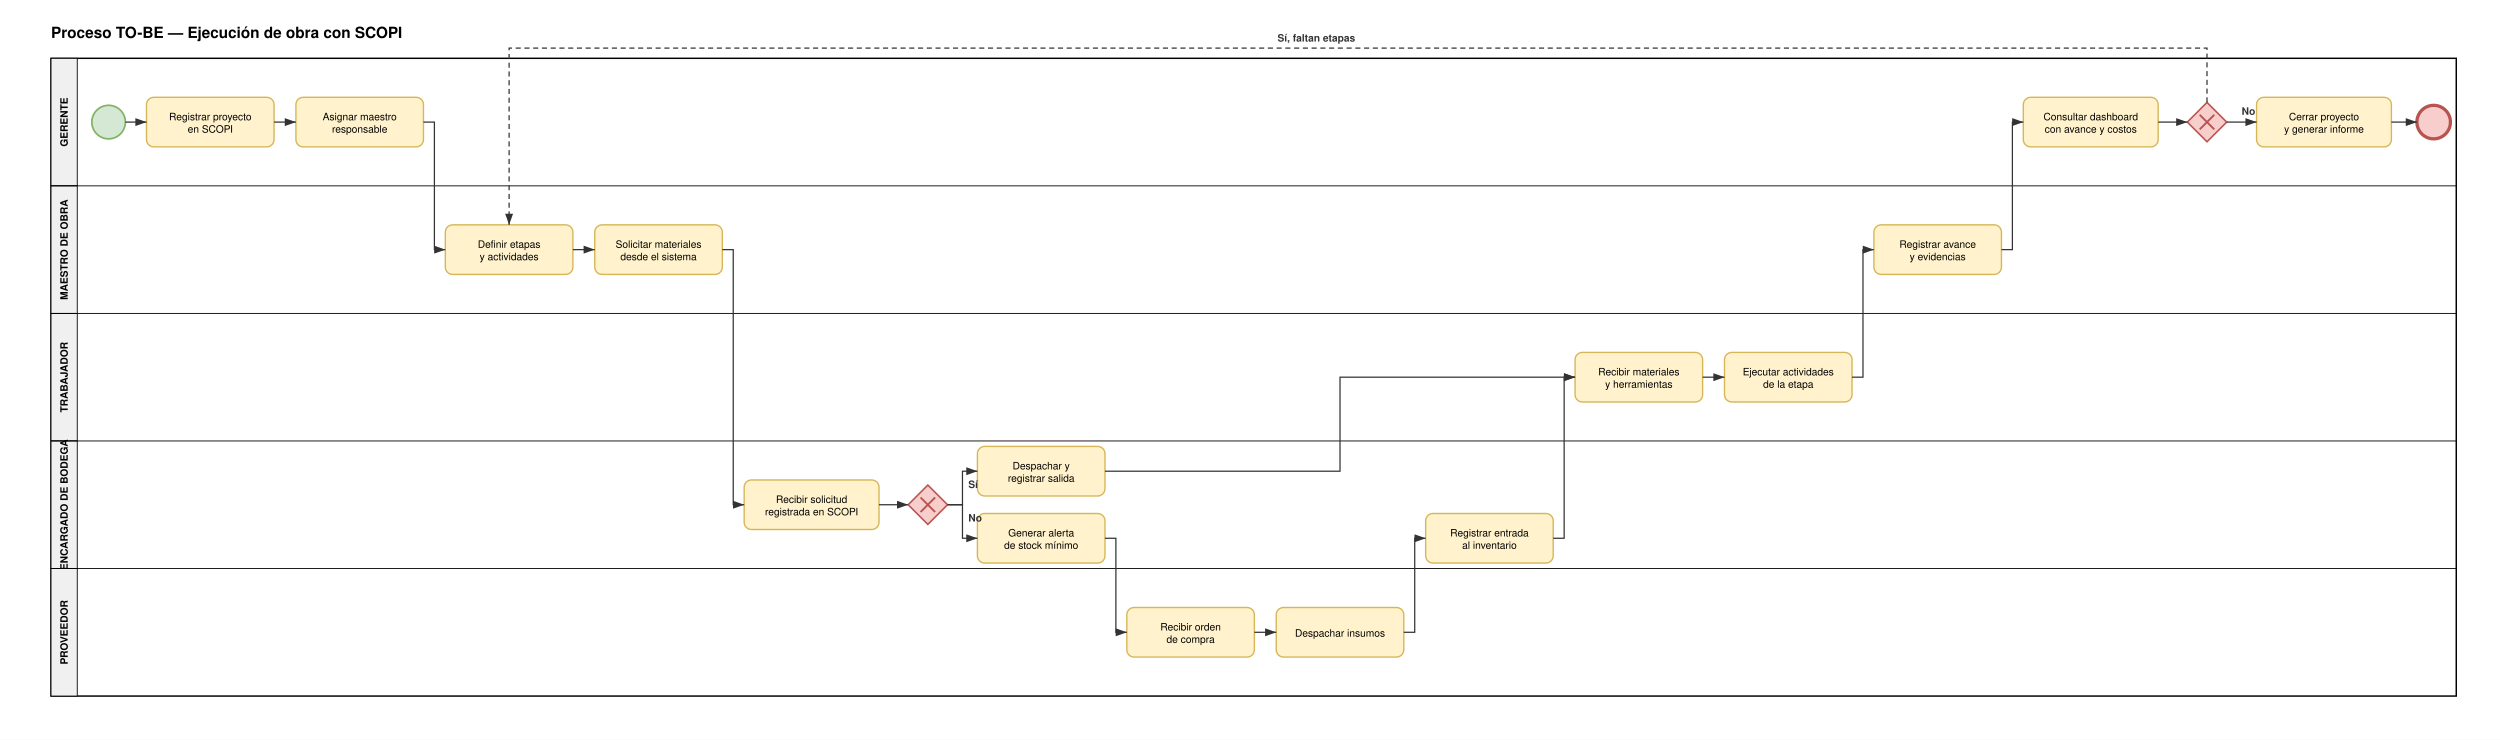
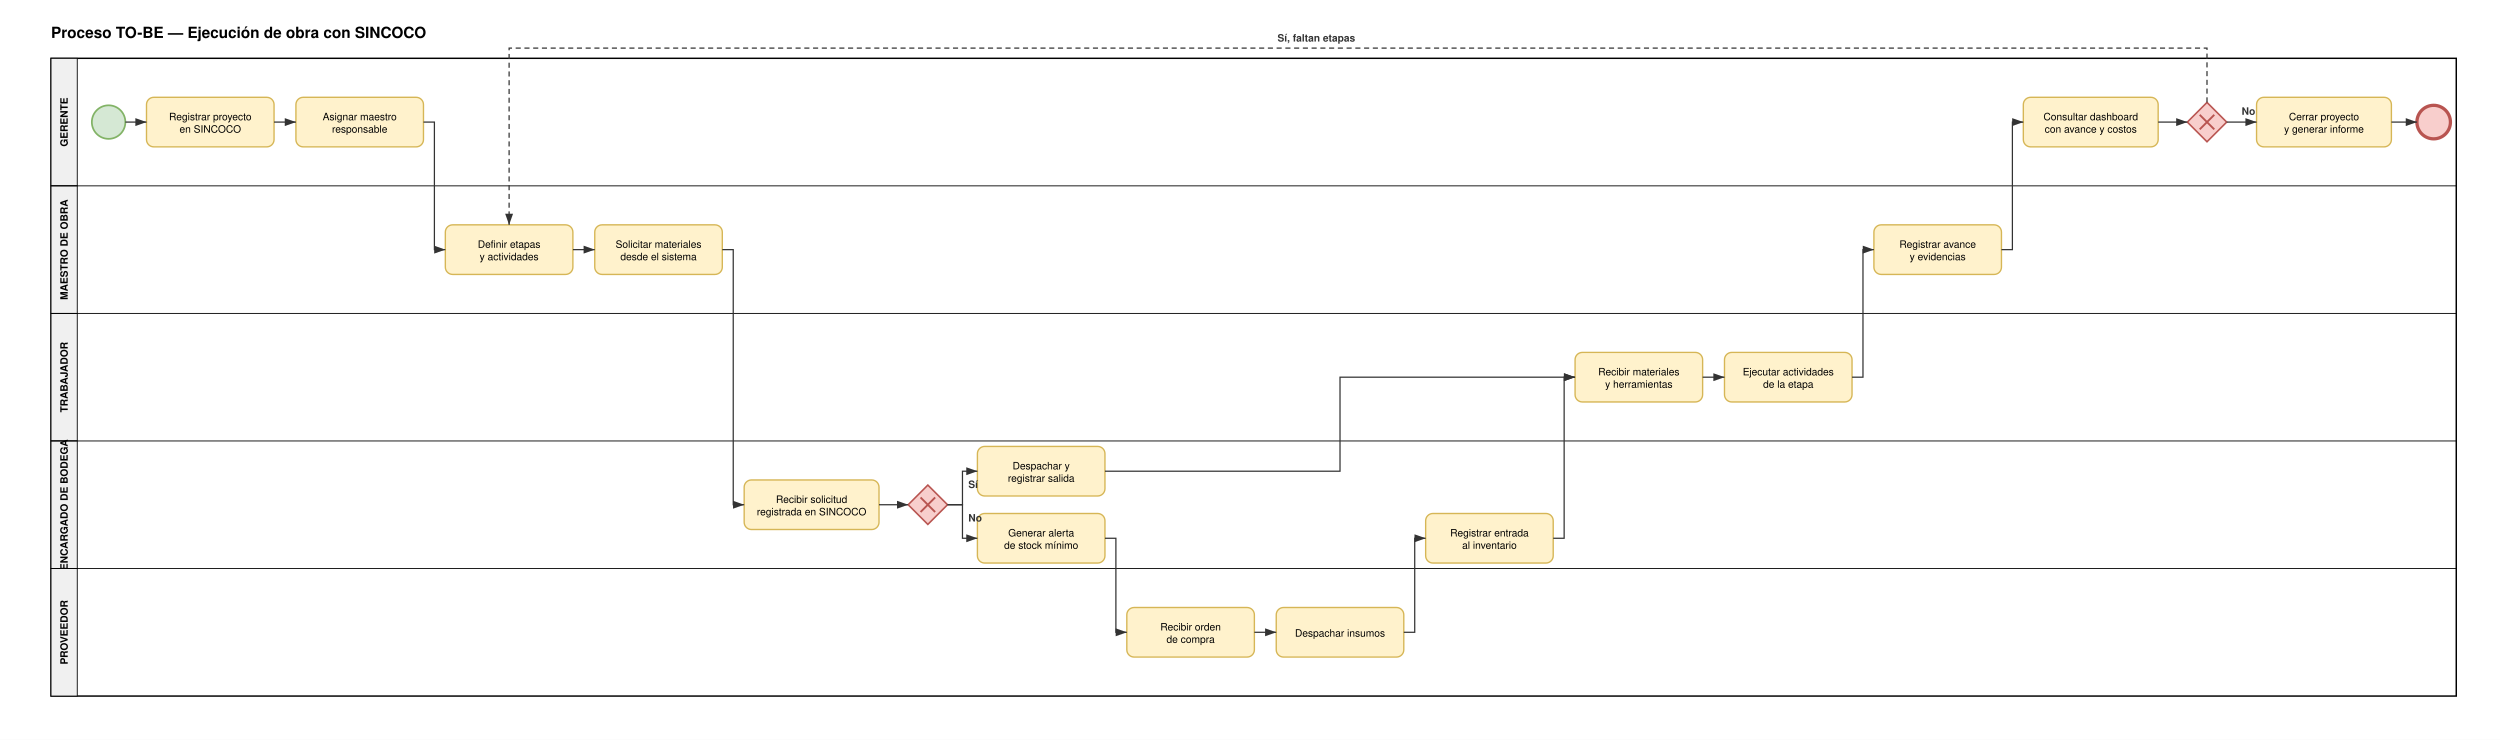
<svg xmlns="http://www.w3.org/2000/svg" width="3430" height="1015" viewBox="0 0 3430 1015" font-family="Helvetica,Arial,sans-serif">
  <defs>
    <marker id="ar" markerWidth="10" markerHeight="10" refX="9" refY="3.2" orient="auto">
      <path d="M0,0 L0,6.4 L9,3.2 z" fill="#333" />
    </marker>
  </defs>
  <rect width="3430" height="1015" fill="#fff" />
-   <text x="70" y="52" font-size="21" font-weight="bold">Proceso TO-BE — Ejecución de obra con SCOPI</text>
+   <text x="70" y="52" font-size="21" font-weight="bold">Proceso TO-BE — Ejecución de obra con SINCOCO</text>
  <rect x="70" y="80" width="3300" height="875" fill="none" stroke="#000" stroke-width="2" />
  <rect x="70" y="80" width="36" height="175" fill="#f0f0f0" stroke="#000" stroke-width="1.2" />
  <text x="88.0" y="167.5" font-size="14" font-weight="bold" text-anchor="middle" dominant-baseline="middle" transform="rotate(-90 88.0 167.5)">GERENTE</text>
  <rect x="70" y="255" width="36" height="175" fill="#f0f0f0" stroke="#000" stroke-width="1.2" />
  <text x="88.0" y="342.5" font-size="14" font-weight="bold" text-anchor="middle" dominant-baseline="middle" transform="rotate(-90 88.0 342.5)">MAESTRO DE OBRA</text>
  <line x1="70" y1="255" x2="3370" y2="255" stroke="#000" stroke-width="1.2" />
  <rect x="70" y="430" width="36" height="175" fill="#f0f0f0" stroke="#000" stroke-width="1.2" />
  <text x="88.0" y="517.5" font-size="14" font-weight="bold" text-anchor="middle" dominant-baseline="middle" transform="rotate(-90 88.0 517.5)">TRABAJADOR</text>
  <line x1="70" y1="430" x2="3370" y2="430" stroke="#000" stroke-width="1.2" />
  <rect x="70" y="605" width="36" height="175" fill="#f0f0f0" stroke="#000" stroke-width="1.2" />
  <text x="88.0" y="692.5" font-size="14" font-weight="bold" text-anchor="middle" dominant-baseline="middle" transform="rotate(-90 88.0 692.5)">ENCARGADO DE BODEGA</text>
  <line x1="70" y1="605" x2="3370" y2="605" stroke="#000" stroke-width="1.2" />
  <rect x="70" y="780" width="36" height="175" fill="#f0f0f0" stroke="#000" stroke-width="1.2" />
  <text x="88.0" y="867.5" font-size="14" font-weight="bold" text-anchor="middle" dominant-baseline="middle" transform="rotate(-90 88.0 867.5)">PROVEEDOR</text>
  <line x1="70" y1="780" x2="3370" y2="780" stroke="#000" stroke-width="1.2" />
  <circle cx="149.0" cy="167.5" r="23.0" fill="#d5e8d4" stroke="#82b366" stroke-width="2.4" />
  <rect x="201" y="133.5" width="175" height="68" rx="10" fill="#fff2cc" stroke="#d6b656" stroke-width="1.9" />
  <text x="288.5" y="165.0" font-size="14" text-anchor="middle">Registrar proyecto</text>
-   <text x="288.5" y="182.0" font-size="14" text-anchor="middle">en SCOPI</text>
+   <text x="288.5" y="182.0" font-size="14" text-anchor="middle">en SINCOCO</text>
  <rect x="406" y="133.5" width="175" height="68" rx="10" fill="#fff2cc" stroke="#d6b656" stroke-width="1.9" />
  <text x="493.5" y="165.0" font-size="14" text-anchor="middle">Asignar maestro</text>
  <text x="493.5" y="182.0" font-size="14" text-anchor="middle">responsable</text>
  <rect x="611" y="308.5" width="175" height="68" rx="10" fill="#fff2cc" stroke="#d6b656" stroke-width="1.9" />
  <text x="698.5" y="340.0" font-size="14" text-anchor="middle">Definir etapas</text>
  <text x="698.5" y="357.0" font-size="14" text-anchor="middle">y actividades</text>
  <rect x="816" y="308.5" width="175" height="68" rx="10" fill="#fff2cc" stroke="#d6b656" stroke-width="1.9" />
  <text x="903.5" y="340.0" font-size="14" text-anchor="middle">Solicitar materiales</text>
  <text x="903.5" y="357.0" font-size="14" text-anchor="middle">desde el sistema</text>
  <rect x="1021" y="658.5" width="185" height="68" rx="10" fill="#fff2cc" stroke="#d6b656" stroke-width="1.9" />
  <text x="1113.5" y="690.0" font-size="14" text-anchor="middle">Recibir solicitud</text>
-   <text x="1113.5" y="707.0" font-size="14" text-anchor="middle">registrada en SCOPI</text>
+   <text x="1113.5" y="707.0" font-size="14" text-anchor="middle">registrada en SINCOCO</text>
  <polygon points="1273.0,665.5 1300.0,692.5 1273.0,719.5 1246.0,692.5" fill="#f8cecc" stroke="#b85450" stroke-width="2.2" />
  <path d="M1263.0,682.5 L1283.0,702.5 M1283.0,682.5 L1263.0,702.5" stroke="#b85450" stroke-width="2.6" />
  <rect x="1341" y="612.5" width="175" height="68" rx="10" fill="#fff2cc" stroke="#d6b656" stroke-width="1.9" />
  <text x="1428.5" y="644.0" font-size="14" text-anchor="middle">Despachar y</text>
  <text x="1428.5" y="661.0" font-size="14" text-anchor="middle">registrar salida</text>
  <rect x="1341" y="704.5" width="175" height="68" rx="10" fill="#fff2cc" stroke="#d6b656" stroke-width="1.9" />
  <text x="1428.5" y="736.0" font-size="14" text-anchor="middle">Generar alerta</text>
  <text x="1428.5" y="753.0" font-size="14" text-anchor="middle">de stock mínimo</text>
  <rect x="1546" y="833.5" width="175" height="68" rx="10" fill="#fff2cc" stroke="#d6b656" stroke-width="1.9" />
  <text x="1633.5" y="865.0" font-size="14" text-anchor="middle">Recibir orden</text>
  <text x="1633.5" y="882.0" font-size="14" text-anchor="middle">de compra</text>
  <rect x="1751" y="833.5" width="175" height="68" rx="10" fill="#fff2cc" stroke="#d6b656" stroke-width="1.9" />
  <text x="1838.5" y="873.5" font-size="14" text-anchor="middle">Despachar insumos</text>
  <rect x="1956" y="704.5" width="175" height="68" rx="10" fill="#fff2cc" stroke="#d6b656" stroke-width="1.9" />
  <text x="2043.5" y="736.0" font-size="14" text-anchor="middle">Registrar entrada</text>
  <text x="2043.5" y="753.0" font-size="14" text-anchor="middle">al inventario</text>
  <rect x="2161" y="483.5" width="175" height="68" rx="10" fill="#fff2cc" stroke="#d6b656" stroke-width="1.9" />
  <text x="2248.5" y="515.0" font-size="14" text-anchor="middle">Recibir materiales</text>
  <text x="2248.5" y="532.0" font-size="14" text-anchor="middle">y herramientas</text>
  <rect x="2366" y="483.5" width="175" height="68" rx="10" fill="#fff2cc" stroke="#d6b656" stroke-width="1.9" />
  <text x="2453.5" y="515.0" font-size="14" text-anchor="middle">Ejecutar actividades</text>
  <text x="2453.5" y="532.0" font-size="14" text-anchor="middle">de la etapa</text>
  <rect x="2571" y="308.5" width="175" height="68" rx="10" fill="#fff2cc" stroke="#d6b656" stroke-width="1.9" />
  <text x="2658.5" y="340.0" font-size="14" text-anchor="middle">Registrar avance</text>
  <text x="2658.5" y="357.0" font-size="14" text-anchor="middle">y evidencias</text>
  <rect x="2776" y="133.5" width="185" height="68" rx="10" fill="#fff2cc" stroke="#d6b656" stroke-width="1.9" />
  <text x="2868.5" y="165.0" font-size="14" text-anchor="middle">Consultar dashboard</text>
  <text x="2868.5" y="182.0" font-size="14" text-anchor="middle">con avance y costos</text>
  <polygon points="3028.0,140.5 3055.0,167.5 3028.0,194.5 3001.0,167.5" fill="#f8cecc" stroke="#b85450" stroke-width="2.2" />
  <path d="M3018.0,157.5 L3038.0,177.5 M3038.0,157.5 L3018.0,177.5" stroke="#b85450" stroke-width="2.6" />
  <rect x="3096" y="133.5" width="185" height="68" rx="10" fill="#fff2cc" stroke="#d6b656" stroke-width="1.9" />
  <text x="3188.5" y="165.0" font-size="14" text-anchor="middle">Cerrar proyecto</text>
  <text x="3188.5" y="182.0" font-size="14" text-anchor="middle">y generar informe</text>
  <circle cx="3339.0" cy="167.5" r="23.0" fill="#f8cecc" stroke="#b85450" stroke-width="4.5" />
  <path d="M 172.0 167.5 L 201 167.5" fill="none" stroke="#333" stroke-width="1.7" marker-end="url(#ar)" />
  <path d="M 376 167.5 L 406 167.5" fill="none" stroke="#333" stroke-width="1.7" marker-end="url(#ar)" />
  <path d="M 581 167.5 L 596.0 167.5 L 596.0 342.5 L 611 342.5" fill="none" stroke="#333" stroke-width="1.7" marker-end="url(#ar)" />
  <path d="M 786 342.5 L 816 342.5" fill="none" stroke="#333" stroke-width="1.7" marker-end="url(#ar)" />
  <path d="M 991 342.5 L 1006.0 342.5 L 1006.0 692.5 L 1021 692.5" fill="none" stroke="#333" stroke-width="1.7" marker-end="url(#ar)" />
  <path d="M 1206 692.5 L 1246.0 692.5" fill="none" stroke="#333" stroke-width="1.7" marker-end="url(#ar)" />
  <path d="M 1300.0 692.5 L 1320.5 692.5 L 1320.5 646.5 L 1341 646.5" fill="none" stroke="#333" stroke-width="1.7" marker-end="url(#ar)" />
  <text x="1328.5" y="669.5" font-size="14" font-weight="bold" fill="#333">Sí</text>
  <path d="M 1300.0 692.5 L 1320.5 692.5 L 1320.5 738.5 L 1341 738.5" fill="none" stroke="#333" stroke-width="1.7" marker-end="url(#ar)" />
  <text x="1328.5" y="715.5" font-size="14" font-weight="bold" fill="#333">No</text>
  <path d="M 1516 738.5 L 1531.0 738.5 L 1531.0 867.5 L 1546 867.5" fill="none" stroke="#333" stroke-width="1.7" marker-end="url(#ar)" />
  <path d="M 1721 867.5 L 1751 867.5" fill="none" stroke="#333" stroke-width="1.7" marker-end="url(#ar)" />
  <path d="M 1926 867.5 L 1941.0 867.5 L 1941.0 738.5 L 1956 738.5" fill="none" stroke="#333" stroke-width="1.7" marker-end="url(#ar)" />
  <path d="M 1516 646.5 L 1838.5 646.5 L 1838.5 517.5 L 2161 517.5" fill="none" stroke="#333" stroke-width="1.7" marker-end="url(#ar)" />
  <path d="M 2131 738.5 L 2146.0 738.5 L 2146.0 517.5 L 2161 517.5" fill="none" stroke="#333" stroke-width="1.7" marker-end="url(#ar)" />
  <path d="M 2336 517.5 L 2366 517.5" fill="none" stroke="#333" stroke-width="1.7" marker-end="url(#ar)" />
  <path d="M 2541 517.5 L 2556.0 517.5 L 2556.0 342.5 L 2571 342.5" fill="none" stroke="#333" stroke-width="1.7" marker-end="url(#ar)" />
  <path d="M 2746 342.5 L 2761.0 342.5 L 2761.0 167.5 L 2776 167.5" fill="none" stroke="#333" stroke-width="1.7" marker-end="url(#ar)" />
  <path d="M 2961 167.5 L 3001.0 167.5" fill="none" stroke="#333" stroke-width="1.7" marker-end="url(#ar)" />
  <path d="M 3055.0 167.5 L 3096 167.5" fill="none" stroke="#333" stroke-width="1.7" marker-end="url(#ar)" />
  <text x="3075.5" y="157.5" font-size="14" font-weight="bold" fill="#333">No</text>
  <path d="M 3281 167.5 L 3316.0 167.5" fill="none" stroke="#333" stroke-width="1.7" marker-end="url(#ar)" />
  <path d="M 3028.0 140.5 L 3028.0 66 L 698.5 66 L 698.5 308.5" fill="none" stroke="#333" stroke-width="1.7" stroke-dasharray="7,5" marker-end="url(#ar)" />
  <text x="1806.0" y="57" font-size="14" font-weight="bold" fill="#333" text-anchor="middle">Sí, faltan etapas</text>
</svg>
